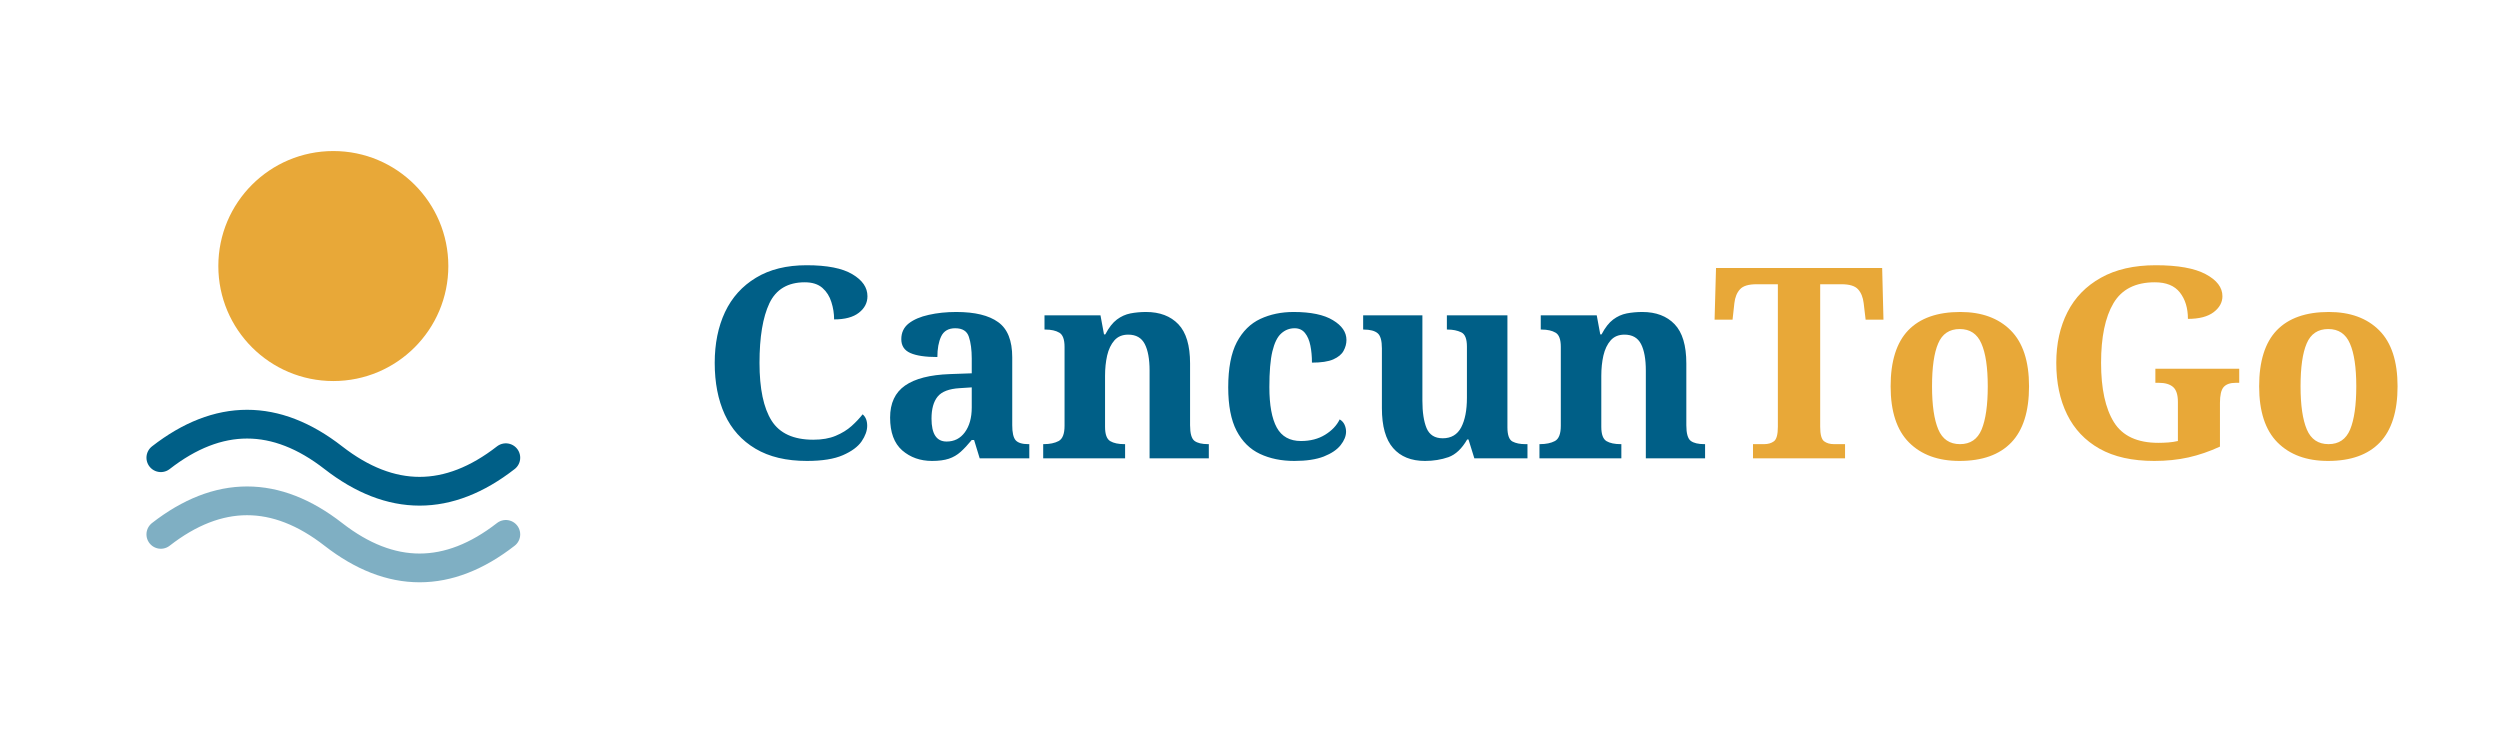
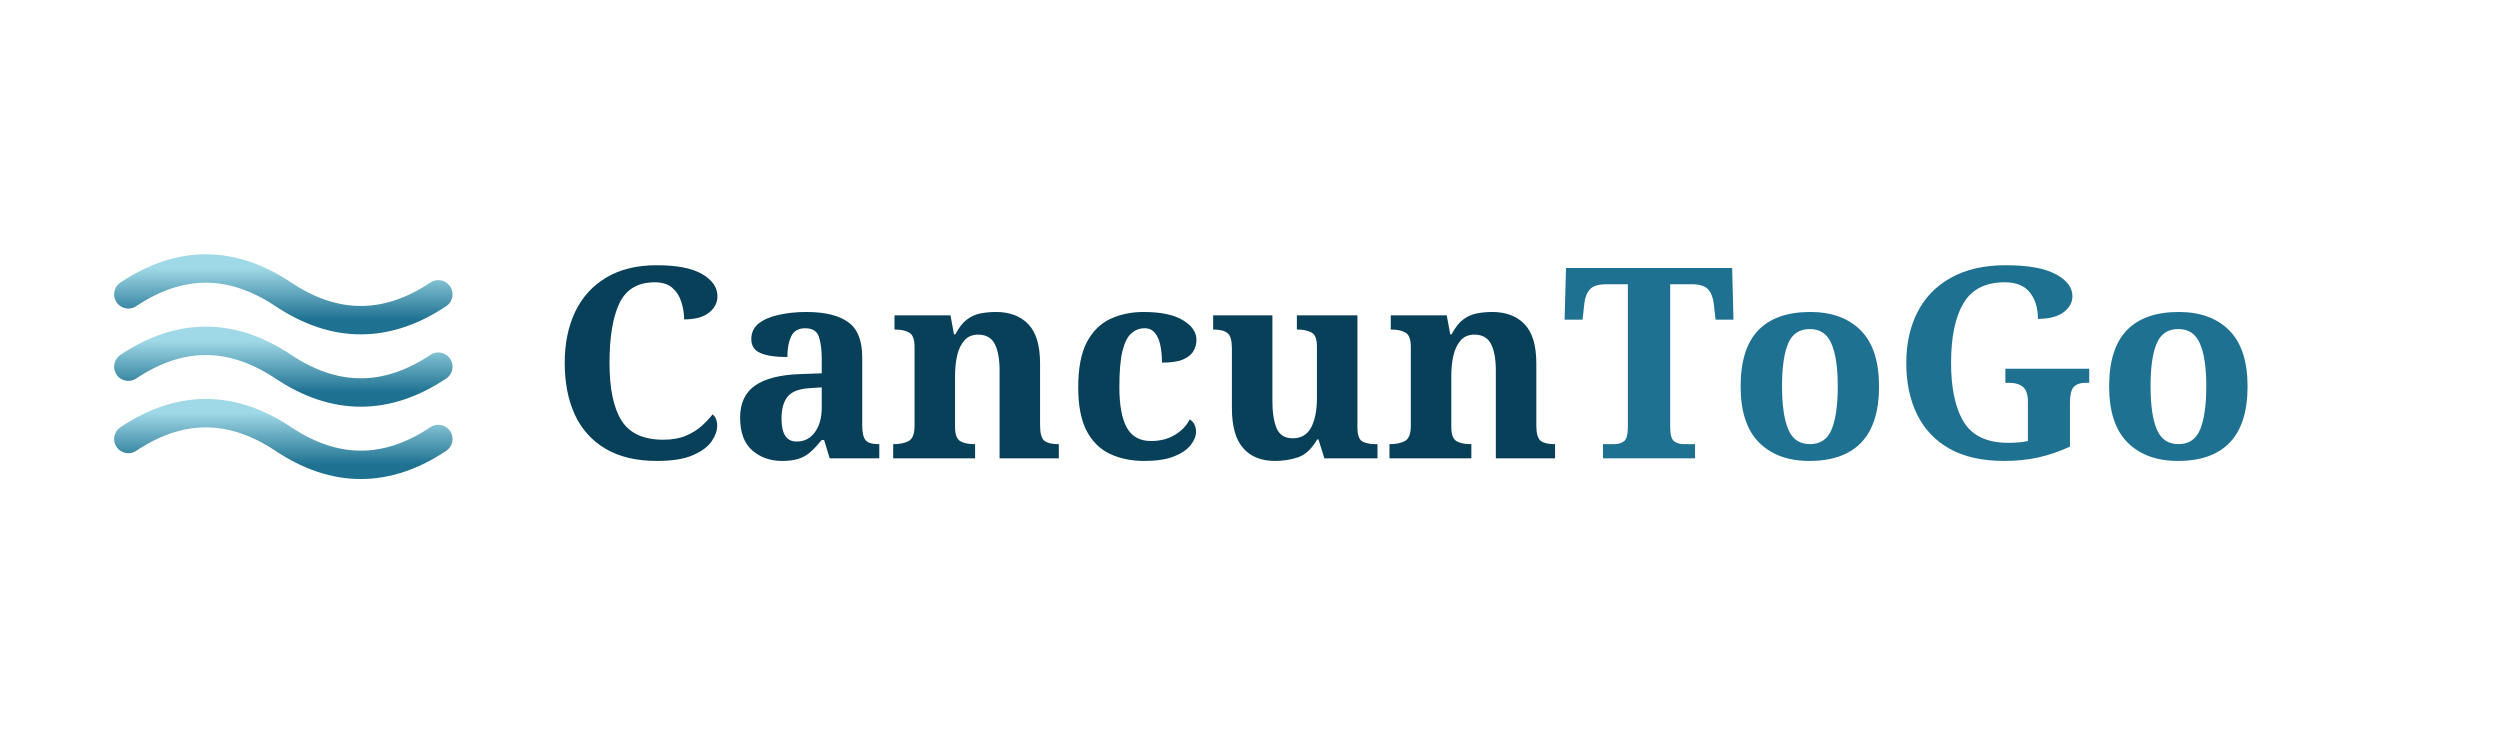
- <svg xmlns="http://www.w3.org/2000/svg" width="300" height="88" viewBox="0 0 300 88" fill="none" role="img" aria-label="CancunToGo">
-   <g transform="translate(8 12)">
-     <g transform="translate(32 32) scale(1.15) translate(-32 -36.5)">
-       <circle cx="32" cy="26" r="12" fill="#E8A838" />
-       <path d="M14 46 Q23 39 32 46 T50 46" stroke="#005F87" stroke-width="3" fill="none" stroke-linecap="round" />
-       <path d="M14 54 Q23 47 32 54 T50 54" stroke="#005F87" stroke-width="3" fill="none" stroke-linecap="round" opacity="0.5" />
-     </g>
+ <svg xmlns="http://www.w3.org/2000/svg" width="300" height="88" viewBox="0 0 300 88" role="img" aria-label="CancunToGo">
+   <defs>
+     <linearGradient id="lkl" x1="0" y1="0" x2="0" y2="1">
+       <stop offset="0" stop-color="#9FD8E6" />
+       <stop offset="1" stop-color="#1E7191" />
+     </linearGradient>
+   </defs>
+   <g transform="translate(34 44) scale(0.62) translate(-50 -50)" fill="none" stroke="url(#lkl)" stroke-width="5.5" stroke-linecap="round">
+     <path d="M20 36 Q35 26 50 36 Q65 46 80 36" />
+     <path d="M20 50 Q35 40 50 50 Q65 60 80 50" />
+     <path d="M20 64 Q35 54 50 64 Q65 74 80 64" />
  </g>
-   <text x="84" y="55" font-family="Georgia, serif" font-size="32" font-weight="bold" fill="#005F87">Cancun<tspan fill="#E8A838">ToGo</tspan>
+   <text x="66" y="55" font-family="Georgia, serif" font-size="32" font-weight="bold" fill="#08405A">Cancun<tspan fill="#1E7191">ToGo</tspan>
  </text>
</svg>
